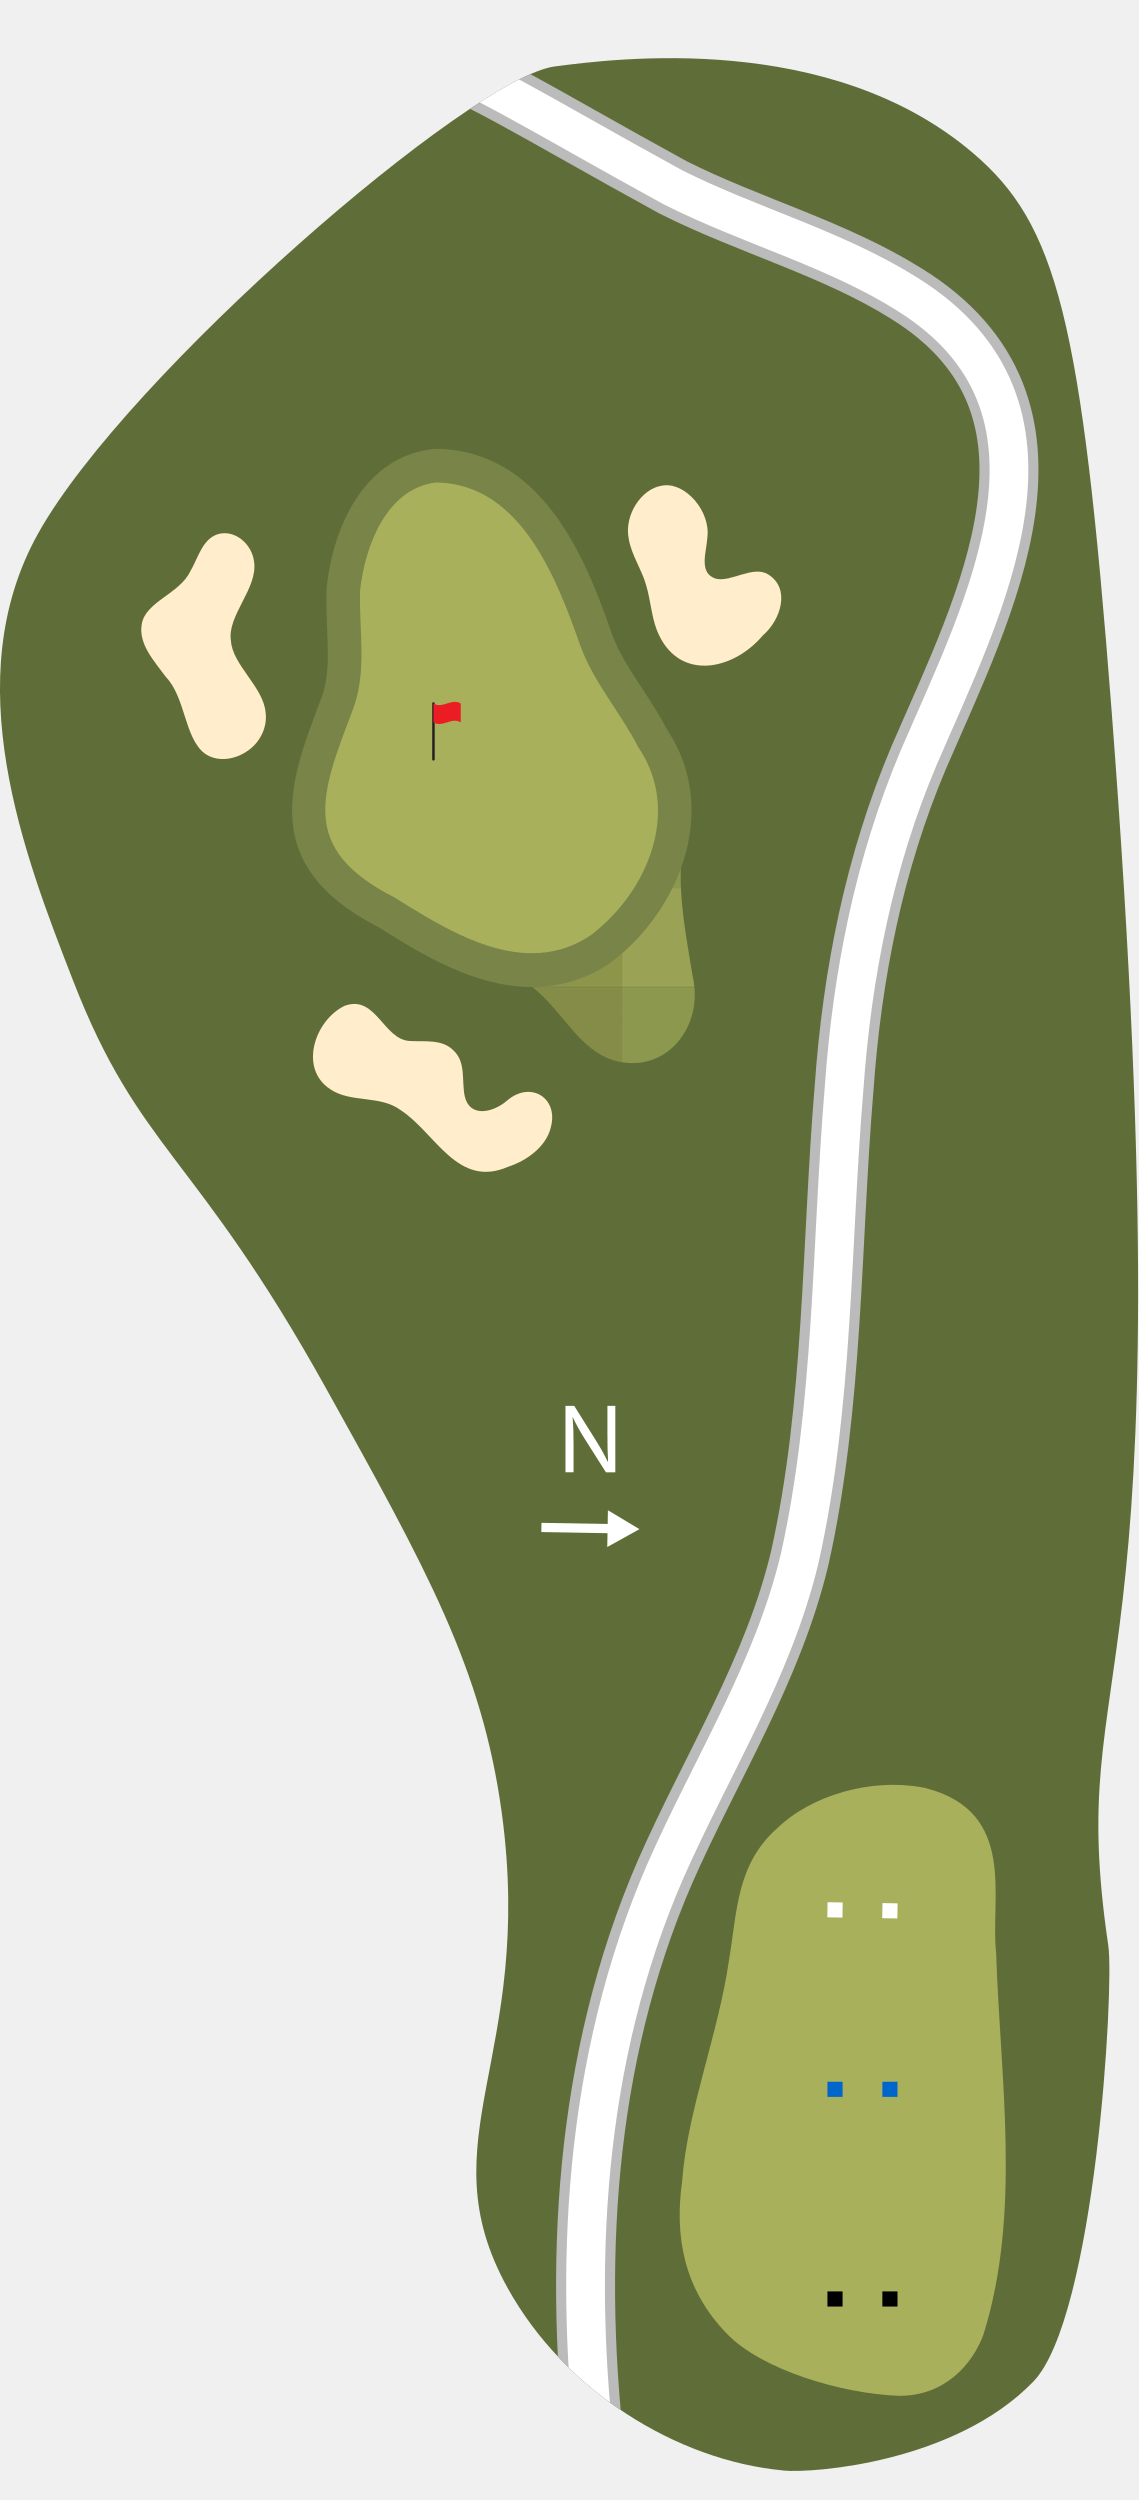
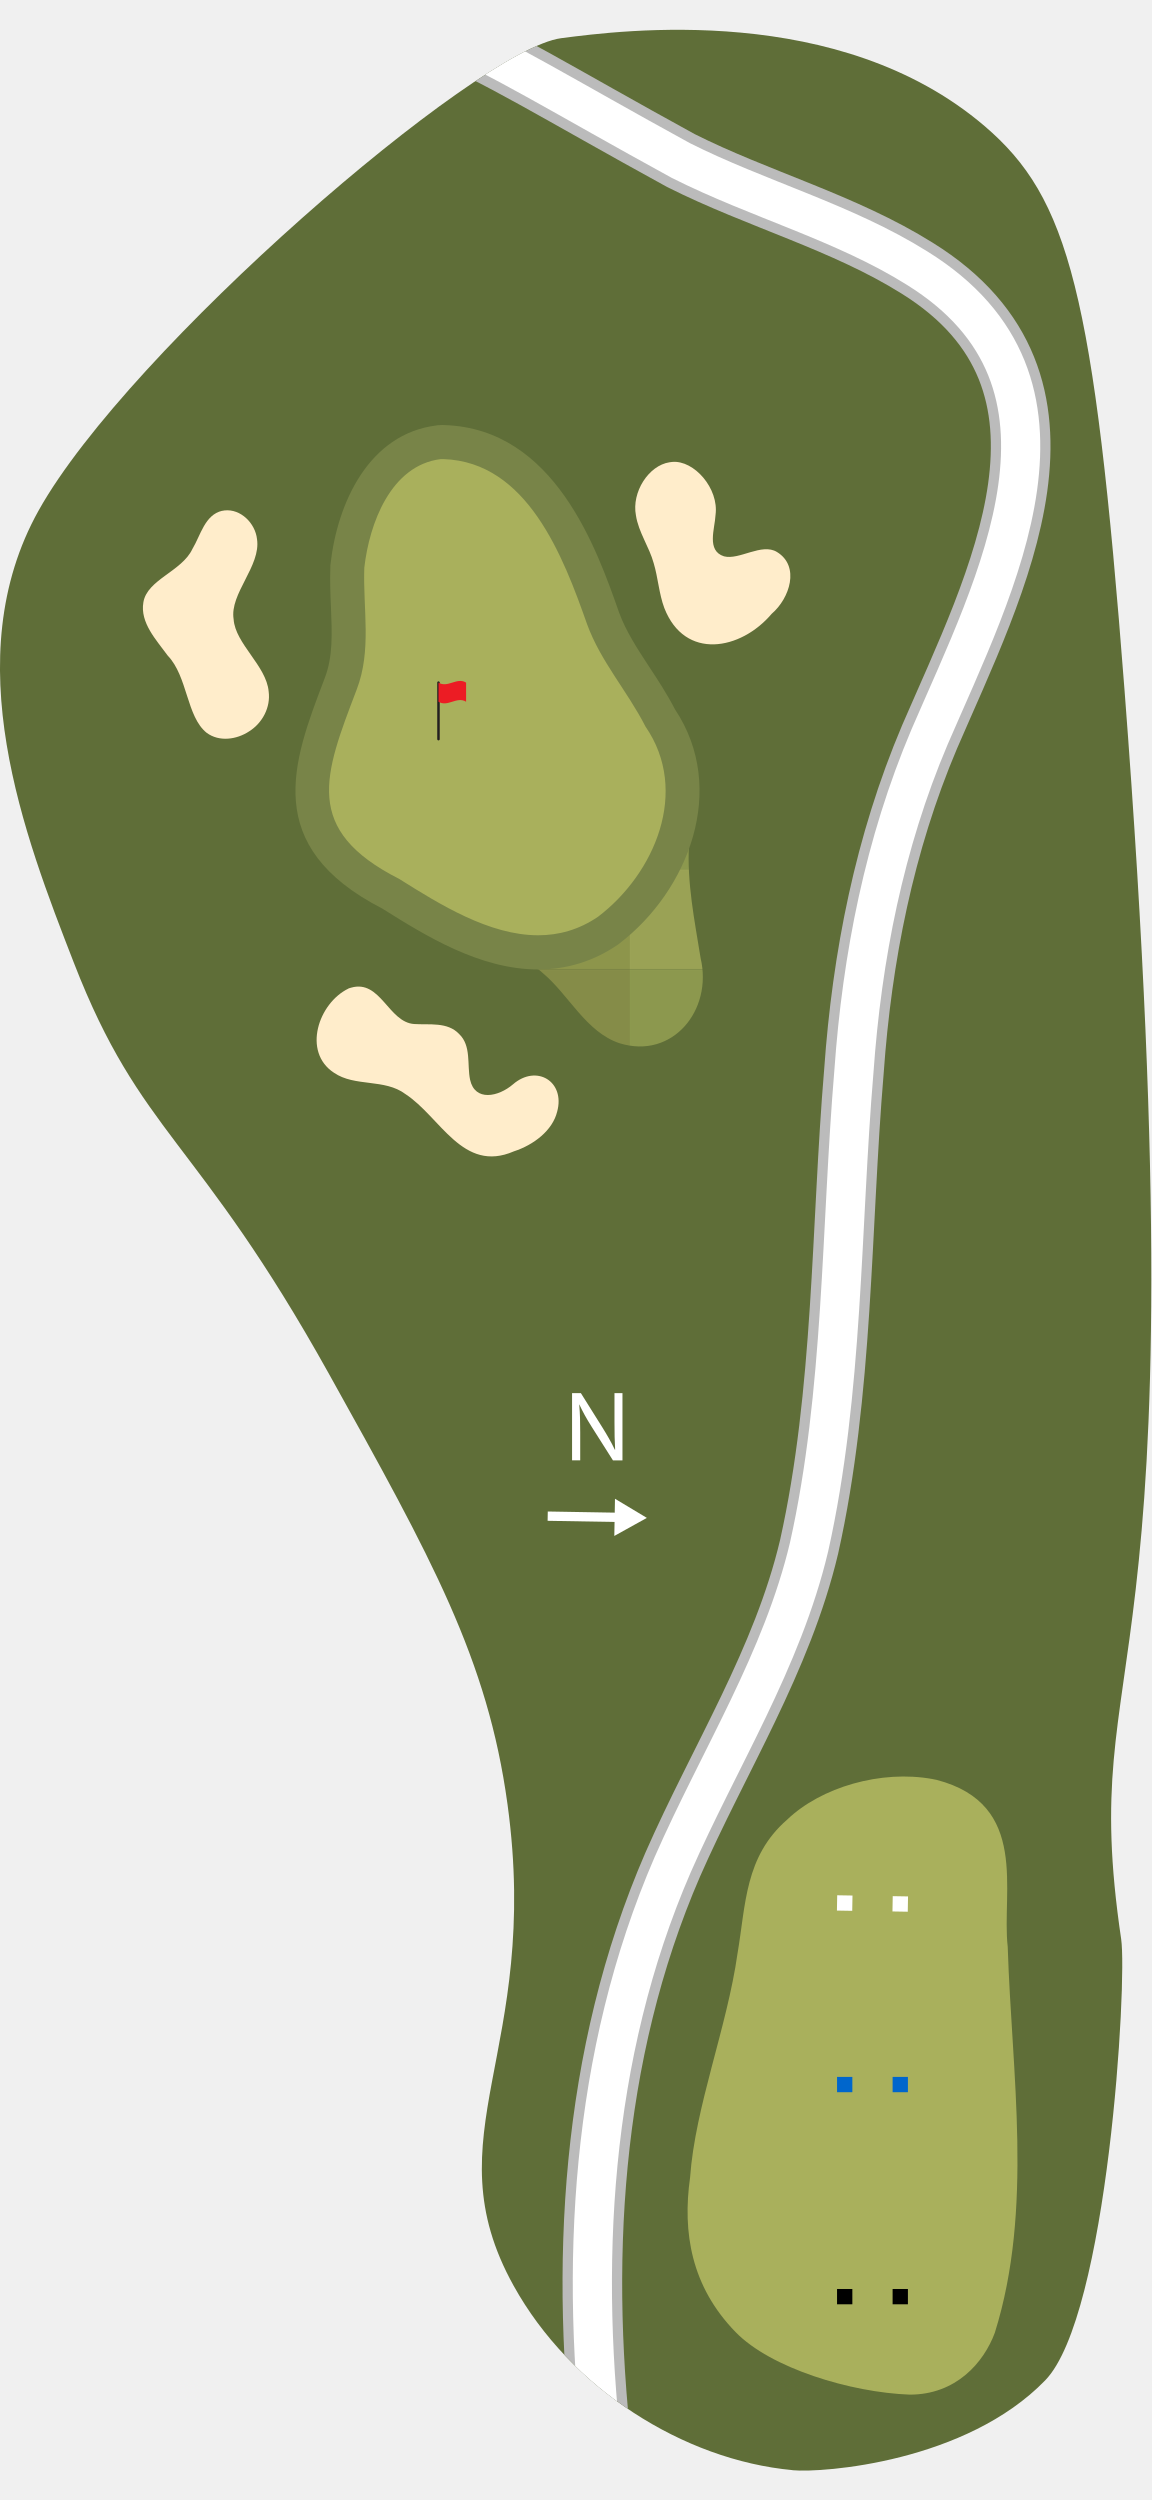
- <svg xmlns="http://www.w3.org/2000/svg" id="Layer_2" data-name="Layer 2" viewBox="0 0 138.43 304.07">
+ <svg xmlns="http://www.w3.org/2000/svg" id="Layer_2" data-name="Layer 2" viewBox="0 0 138.43 300.58">
  <defs>
    <style>
      .cls-1 {
        fill: #9aa255;
      }

      .cls-2 {
        stroke-width: 4.71px;
      }

      .cls-2, .cls-3, .cls-4, .cls-5, .cls-6 {
        fill: none;
      }

      .cls-2, .cls-4 {
        stroke: #fff;
      }

      .cls-2, .cls-5 {
        stroke-linejoin: round;
      }

      .cls-2, .cls-5, .cls-6 {
        stroke-linecap: round;
      }

      .cls-7 {
        fill: #788448;
      }

      .cls-8 {
        fill: url(#New_Pattern);
      }

      .cls-8, .cls-9, .cls-10 {
        fill-rule: evenodd;
      }

      .cls-11 {
        fill: #fff;
      }

      .cls-4 {
        stroke-miterlimit: 10;
        stroke-width: 1.12px;
      }

      .cls-12 {
        fill: #5f6e38;
      }

      .cls-13 {
        fill: #8d954b;
      }

      .cls-14 {
        fill: #8c984e;
      }

      .cls-9 {
        fill: #ffedcb;
      }

      .cls-5 {
        stroke: #bbb;
        stroke-width: 7.17px;
      }

      .cls-6 {
        stroke: #231f20;
        stroke-miterlimit: 2;
        stroke-width: .3px;
      }

      .cls-10 {
        fill: #a9b05c;
      }

      .cls-15 {
        fill: #ec1c24;
      }

      .cls-16 {
        fill: #06c;
      }

      .cls-17 {
        clip-path: url(#clippath);
      }

      .cls-18 {
        fill: #858c48;
      }
    </style>
    <clipPath id="clippath">
-       <path class="cls-3" d="M95.29,300.49c3.7.34,20.87-.99,30.38-10.81,7.52-7.75,9.88-47.93,9.13-53.05-5.48-37.04,10.02-25.12.4-150.22-3.68-47.85-6.68-59.1-16.83-67.77-17.45-14.9-43.58-11.51-50.89-10.56-10.17,1.32-52.04,37.48-62.82,56.76-9.98,17.85-1.72,39.13,4.23,54.43,8.03,20.68,14.81,20.92,30.67,49.42,12.37,22.23,19.07,34.27,21.46,51.74,4.08,29.83-9.3,39.78.73,57.87,6.84,12.35,20.4,20.96,33.54,22.18Z" />
+       <path class="cls-3" d="M95.29,297c3.7.34,20.87-.99,30.38-10.81,7.52-7.75,9.88-47.93,9.13-53.05-5.48-37.04,10.02-25.12.4-150.22-3.68-47.85-6.68-59.1-16.83-67.77C100.92.25,74.79,3.64,67.48,4.59,57.32,5.91,15.44,42.07,4.66,61.35c-9.98,17.85-1.72,39.13,4.23,54.43,8.03,20.68,14.81,20.92,30.67,49.42,12.37,22.23,19.07,34.27,21.46,51.74,4.08,29.83-9.3,39.78.73,57.87,6.84,12.35,20.4,20.96,33.54,22.18Z" />
    </clipPath>
-     <pattern id="New_Pattern" data-name="New Pattern" x="0" y="0" width="24" height="24" patternTransform="translate(-3116.29 1236.05)" patternUnits="userSpaceOnUse" viewBox="0 0 24 24">
+     <pattern id="New_Pattern" data-name="New Pattern" x="0" y="0" width="24" height="24" patternTransform="translate(-3116.29 1232.56)" patternUnits="userSpaceOnUse" viewBox="0 0 24 24">
      <g>
        <rect class="cls-3" width="24" height="24" />
        <rect class="cls-1" width="12" height="12" />
        <rect class="cls-13" x="12" width="12" height="12" />
        <rect class="cls-18" x="12" y="12" width="12" height="12" />
        <rect class="cls-14" y="12" width="12" height="12" />
      </g>
    </pattern>
  </defs>
  <g id="Hole_16" data-name="Hole 16">
    <g class="cls-17">
-       <path class="cls-12" d="M95.29,300.49c3.7.34,20.87-.99,30.38-10.81,7.52-7.75,9.88-47.93,9.13-53.05-5.48-37.04,10.02-25.12.4-150.22-3.68-47.85-6.68-59.1-16.83-67.77-17.45-14.9-43.58-11.51-50.89-10.56-10.17,1.32-52.04,37.48-62.82,56.76-9.98,17.85-1.72,39.13,4.23,54.43,8.03,20.68,14.81,20.92,30.67,49.42,12.37,22.23,19.07,34.27,21.46,51.74,4.08,29.83-9.3,39.78.73,57.87,6.84,12.35,20.4,20.96,33.54,22.18Z" />
-       <path class="cls-8" d="M79.58,92.37c-.2,1.77.94,4.41.53,6.44-1.36,9.67-9.79,18.19-20.03,16.88-.97.06-1.12.26-.75.66.63.74,4.05,2.4,5.97,4.17,3.09,2.59,5.17,7.07,9.19,8.4,6.35,1.98,11.22-3.96,9.75-10.21-.74-4.6-1.66-9.09-1.4-13.71,0-2.48.09-5.16-.51-7.58-.71-2.68-2.39-5.27-2.69-5.08l-.05.02Z" />
+       <path class="cls-12" d="M95.29,297c3.7.34,20.87-.99,30.38-10.81,7.52-7.75,9.88-47.93,9.13-53.05-5.48-37.04,10.02-25.12.4-150.22-3.68-47.85-6.68-59.1-16.83-67.77C100.92.25,74.79,3.64,67.48,4.59,57.32,5.91,15.44,42.07,4.66,61.35c-9.98,17.85-1.72,39.13,4.23,54.43,8.03,20.68,14.81,20.92,30.67,49.42,12.37,22.23,19.07,34.27,21.46,51.74,4.08,29.83-9.3,39.78.73,57.87,6.84,12.35,20.4,20.96,33.54,22.18Z" />
+       <path class="cls-8" d="M79.58,88.88c-.2,1.77.94,4.41.53,6.44-1.36,9.67-9.79,18.19-20.03,16.88-.97.06-1.12.26-.75.66.63.74,4.05,2.4,5.97,4.17,3.09,2.59,5.17,7.07,9.19,8.4,6.35,1.98,11.22-3.96,9.75-10.21-.74-4.6-1.66-9.09-1.4-13.71,0-2.48.09-5.16-.51-7.58-.71-2.68-2.39-5.27-2.69-5.08l-.05.02Z" />
      <g>
-         <path class="cls-10" d="M64.7,117.99c-6.47,0-12.7-3.89-17.72-7.04-13.09-6.68-9.87-15.15-6.13-24.96l.1-.28c1.14-2.95,1.01-6.07.87-9.38-.06-1.51-.13-3.06-.07-4.64v-.16c.76-6.62,4.03-14.01,10.98-14.87h.08s.49-.03.49-.03h.08c11.82.39,16.58,13.95,19.13,21.24.89,2.43,2.3,4.59,3.79,6.88,1.04,1.6,2.12,3.25,3.05,5.05,5.81,8.58,1.43,19.7-6.21,25.53l-.09.06c-2.52,1.72-5.34,2.6-8.37,2.6h0Z" />
-         <path class="cls-7" d="M53.32,58.69c10.07.33,14.39,11.67,17.27,19.86,1.65,4.51,4.83,8.01,7.02,12.3,5.34,7.75,1.13,17.65-5.69,22.85-2.34,1.6-4.77,2.24-7.22,2.24-5.87,0-11.81-3.7-16.71-6.78-11.65-5.91-9.02-12.49-5.12-22.72,1.85-4.78.76-9.71.93-14.68.6-5.32,3.18-12.32,9.18-13.07h.33M53.3,54.59h-.16s-.33.02-.33.02h-.16s-.16.03-.16.03c-8.13,1.01-11.92,9.27-12.75,16.67l-.02.16v.16c-.06,1.66,0,3.26.07,4.8.13,3.22.25,6-.73,8.54l-.11.3c-3.74,9.81-7.6,19.95,7.03,27.47,5.23,3.28,11.71,7.31,18.73,7.31,3.45,0,6.66-.99,9.53-2.95l.09-.06.09-.07c8.36-6.38,13.12-18.63,6.73-28.2-.96-1.86-2.05-3.52-3.11-5.13-1.43-2.18-2.77-4.24-3.59-6.46-2.72-7.75-7.78-22.14-20.99-22.58h-.16Z" />
+         <path class="cls-10" d="M64.7,114.5c-6.47,0-12.7-3.89-17.72-7.04-13.09-6.68-9.87-15.15-6.13-24.96l.1-.28c1.14-2.95,1.01-6.07.87-9.38-.06-1.51-.13-3.06-.07-4.64v-.16c.76-6.62,4.03-14.01,10.98-14.87h.08s.49-.03.49-.03h.08c11.82.39,16.58,13.95,19.13,21.24.89,2.43,2.3,4.59,3.79,6.88,1.04,1.6,2.12,3.25,3.05,5.05,5.81,8.58,1.43,19.7-6.21,25.53l-.09.06c-2.52,1.72-5.34,2.6-8.37,2.6h0Z" />
+         <path class="cls-7" d="M53.32,55.2c10.07.33,14.39,11.67,17.27,19.86,1.65,4.51,4.83,8.01,7.02,12.3,5.34,7.75,1.13,17.65-5.69,22.85-2.34,1.6-4.77,2.24-7.22,2.24-5.87,0-11.81-3.7-16.71-6.78-11.65-5.91-9.02-12.49-5.12-22.72,1.85-4.78.76-9.71.93-14.68.6-5.32,3.18-12.32,9.18-13.07h.33M53.3,51.1h-.16s-.33.02-.33.02h-.16s-.16.03-.16.03c-8.13,1.01-11.92,9.27-12.75,16.67l-.02.16v.16c-.06,1.66,0,3.26.07,4.8.13,3.22.25,6-.73,8.54l-.11.3c-3.74,9.81-7.6,19.95,7.03,27.47,5.23,3.28,11.71,7.31,18.73,7.31,3.45,0,6.66-.99,9.53-2.95l.09-.06.09-.07c8.36-6.38,13.12-18.63,6.73-28.2-.96-1.86-2.05-3.52-3.11-5.13-1.43-2.18-2.77-4.24-3.59-6.46-2.72-7.75-7.78-22.14-20.99-22.58h-.16Z" />
      </g>
-       <path class="cls-10" d="M112.13,217.39c-6.19-1.13-13.4.96-17.49,4.88-5.11,4.45-4.96,10.21-5.97,16.11-1.25,8.85-5.1,18.43-5.7,26.91-.93,6.61.13,13.1,5.47,18.59,4.22,4.35,13.86,7.26,20.92,7.52,5.57.02,8.92-3.84,10.25-7.44,4.66-14.9,2.03-31.13,1.55-46.41-.76-6.61,2.67-17.13-8.54-20.06l-.5-.1Z" />
-       <path class="cls-9" d="M41.91,122.34c-3.63,1.75-5.58,7.61-1.77,10.12,2.52,1.74,6.1.69,8.6,2.57,4.22,2.75,6.89,9.56,13.04,6.89,2.38-.77,4.66-2.51,5.21-4.78.99-3.62-2.48-5.73-5.31-3.28-1.77,1.52-4.58,2.09-5.16-.55-.38-1.79.17-4.09-1.32-5.5-1.39-1.48-3.58-1.08-5.41-1.2-3.09-.21-4.04-5.39-7.58-4.37l-.3.09Z" />
-       <path class="cls-9" d="M80.5,59.07c-2.51.38-4.58,3.59-4.04,6.39.31,2.03,1.61,3.8,2.14,5.76.52,1.74.63,3.65,1.27,5.37,2.47,6.34,9.2,5.08,12.9.71,2.2-1.88,3.43-5.74.65-7.44-1.83-1.13-4.53,1-6.37.52-2.14-.68-1.1-3.32-1.02-4.98.43-3.18-2.59-6.62-5.22-6.37l-.31.04Z" />
-       <path class="cls-9" d="M26.72,64.91c-2.1.48-2.6,2.96-3.59,4.6-1.26,2.69-5.44,3.67-5.89,6.4-.43,2.46,1.57,4.55,2.93,6.42,2.41,2.52,2.24,7.33,4.68,9.28,1.5,1.11,3.6.82,5.11-.18,1.6-1.01,2.6-2.9,2.34-4.8-.27-3.07-4.02-5.75-4.21-8.67-.51-3.08,3.31-6.41,2.81-9.65-.21-1.89-1.95-3.65-3.9-3.44l-.28.05Z" />
-       <path class="cls-5" d="M72.68,300.49c-3.07-24.38-1.73-49.9,8.2-72.81,5.58-12.71,13.17-24.57,16.4-38.21,4.15-18.57,3.81-38.42,5.39-57.19.97-13.73,3.66-27.37,9.09-40.18,8.02-18.57,20.73-42.57-1.49-56.37-8.78-5.5-19.16-8.28-28.41-12.94C47.83,4.15,51.85,2.9,12.24,3.79" />
-       <path class="cls-2" d="M72.68,300.49c-3.07-24.38-1.73-49.9,8.2-72.81,5.58-12.71,13.17-24.57,16.4-38.21,4.15-18.57,3.81-38.42,5.39-57.19.97-13.73,3.66-27.37,9.09-40.18,8.02-18.57,20.73-42.57-1.49-56.37-8.78-5.5-19.16-8.28-28.41-12.94C47.83,4.15,51.85,2.9,12.24,3.79" />
+       <path class="cls-10" d="M112.13,213.9c-6.19-1.13-13.4.96-17.49,4.88-5.11,4.45-4.96,10.21-5.97,16.11-1.25,8.85-5.1,18.43-5.7,26.91-.93,6.61.13,13.1,5.47,18.59,4.22,4.35,13.86,7.26,20.92,7.52,5.57.02,8.92-3.84,10.25-7.44,4.66-14.9,2.03-31.13,1.55-46.41-.76-6.61,2.67-17.13-8.54-20.06l-.5-.1Z" />
+       <path class="cls-9" d="M41.91,118.85c-3.63,1.75-5.58,7.61-1.77,10.12,2.52,1.74,6.1.69,8.6,2.57,4.22,2.75,6.89,9.56,13.04,6.89,2.38-.77,4.66-2.51,5.21-4.78.99-3.62-2.48-5.73-5.31-3.28-1.77,1.52-4.58,2.09-5.16-.55-.38-1.79.17-4.09-1.32-5.5-1.39-1.48-3.58-1.08-5.41-1.2-3.09-.21-4.04-5.39-7.58-4.37l-.3.09Z" />
+       <path class="cls-9" d="M80.5,55.58c-2.51.38-4.58,3.59-4.04,6.39.31,2.03,1.61,3.8,2.14,5.76.52,1.74.63,3.65,1.27,5.37,2.47,6.34,9.2,5.08,12.9.71,2.2-1.88,3.43-5.74.65-7.44-1.83-1.13-4.53,1-6.37.52-2.14-.68-1.1-3.32-1.02-4.98.43-3.18-2.59-6.62-5.22-6.37l-.31.04Z" />
+       <path class="cls-9" d="M26.72,61.41c-2.1.48-2.6,2.96-3.59,4.6-1.26,2.69-5.44,3.67-5.89,6.4-.43,2.46,1.57,4.55,2.93,6.42,2.41,2.52,2.24,7.33,4.68,9.28,1.5,1.11,3.6.82,5.11-.18,1.6-1.01,2.6-2.9,2.34-4.8-.27-3.07-4.02-5.75-4.21-8.67-.51-3.08,3.31-6.41,2.81-9.65-.21-1.89-1.95-3.65-3.9-3.44l-.28.05Z" />
+       <path class="cls-5" d="M72.68,297c-3.07-24.38-1.73-49.9,8.2-72.81,5.58-12.71,13.17-24.57,16.4-38.21,4.15-18.57,3.81-38.42,5.39-57.19.97-13.73,3.66-27.37,9.09-40.18,8.02-18.57,20.73-42.57-1.49-56.37-8.78-5.5-19.16-8.28-28.41-12.94-14.82-8.12-22.43-12.93-29.56-15.72" />
+       <path class="cls-2" d="M72.68,297c-3.07-24.38-1.73-49.9,8.2-72.81,5.58-12.71,13.17-24.57,16.4-38.21,4.15-18.57,3.81-38.42,5.39-57.19.97-13.73,3.66-27.37,9.09-40.18,8.02-18.57,20.73-42.57-1.49-56.37-8.78-5.5-19.16-8.28-28.41-12.94-14.28-7.82-21.87-12.58-28.78-15.4" />
    </g>
    <g>
-       <rect x="100.64" y="278.7" width="1.84" height="1.84" />
-       <rect x="107.32" y="278.7" width="1.84" height="1.84" />
+       <rect x="100.64" y="275.21" width="1.84" height="1.84" />
+       <rect x="107.32" y="275.21" width="1.84" height="1.84" />
    </g>
    <g>
-       <rect class="cls-16" x="100.64" y="253.2" width="1.84" height="1.84" />
-       <rect class="cls-16" x="107.32" y="253.2" width="1.84" height="1.84" />
+       <rect class="cls-16" x="100.64" y="249.71" width="1.84" height="1.84" />
+       <rect class="cls-16" x="107.32" y="249.71" width="1.84" height="1.84" />
    </g>
    <g>
-       <rect class="cls-11" x="100.65" y="231.37" width="1.84" height="1.84" transform="translate(4.06 -1.73) rotate(1)" />
-       <rect class="cls-11" x="107.33" y="231.48" width="1.84" height="1.84" transform="translate(4.06 -1.85) rotate(1)" />
+       <rect class="cls-11" x="100.65" y="227.88" width="1.84" height="1.84" transform="translate(4 -1.73) rotate(1)" />
+       <rect class="cls-11" x="107.33" y="227.99" width="1.84" height="1.84" transform="translate(4 -1.85) rotate(1)" />
    </g>
-     <path class="cls-11" d="M74.84,171v8.08h-1.14l-2.59-4.09c-.6-.95-1.07-1.8-1.45-2.63h-.02c.1,1.09.12,2.08.12,3.33v3.38h-.98v-8.08h1.06l2.57,4.1c.56.9,1.1,1.82,1.51,2.7h.04c-.06-1.03-.08-2-.08-3.35v-3.45h.98Z" />
+     <path class="cls-11" d="M74.84,167.51v8.08h-1.14l-2.59-4.09c-.6-.95-1.07-1.8-1.45-2.63h-.02c.1,1.09.12,2.08.12,3.33v3.38h-.98v-8.08h1.06l2.57,4.1c.56.9,1.1,1.82,1.51,2.7h.04c-.06-1.03-.08-2-.08-3.35v-3.45h.98Z" />
    <g>
-       <line class="cls-4" x1="65.85" y1="185.78" x2="74.55" y2="185.93" />
-       <polygon class="cls-11" points="73.86 188.16 77.77 185.99 73.94 183.69 73.86 188.16" />
+       <line class="cls-4" x1="65.85" y1="182.29" x2="74.55" y2="182.44" />
+       <polygon class="cls-11" points="73.86 184.67 77.77 182.5 73.94 180.2 73.86 184.67" />
    </g>
    <g>
-       <line class="cls-6" x1="52.72" y1="92.36" x2="52.72" y2="85.56" />
-       <path class="cls-15" d="M56.04,87.86c-1.11-.69-2.22.69-3.32,0v-2.3c1.11.69,2.22-.69,3.32,0v2.3Z" />
+       <line class="cls-6" x1="52.72" y1="88.87" x2="52.72" y2="82.07" />
+       <path class="cls-15" d="M56.04,84.37c-1.11-.69-2.22.69-3.32,0v-2.3c1.11.69,2.22-.69,3.32,0v2.3Z" />
    </g>
  </g>
</svg>
